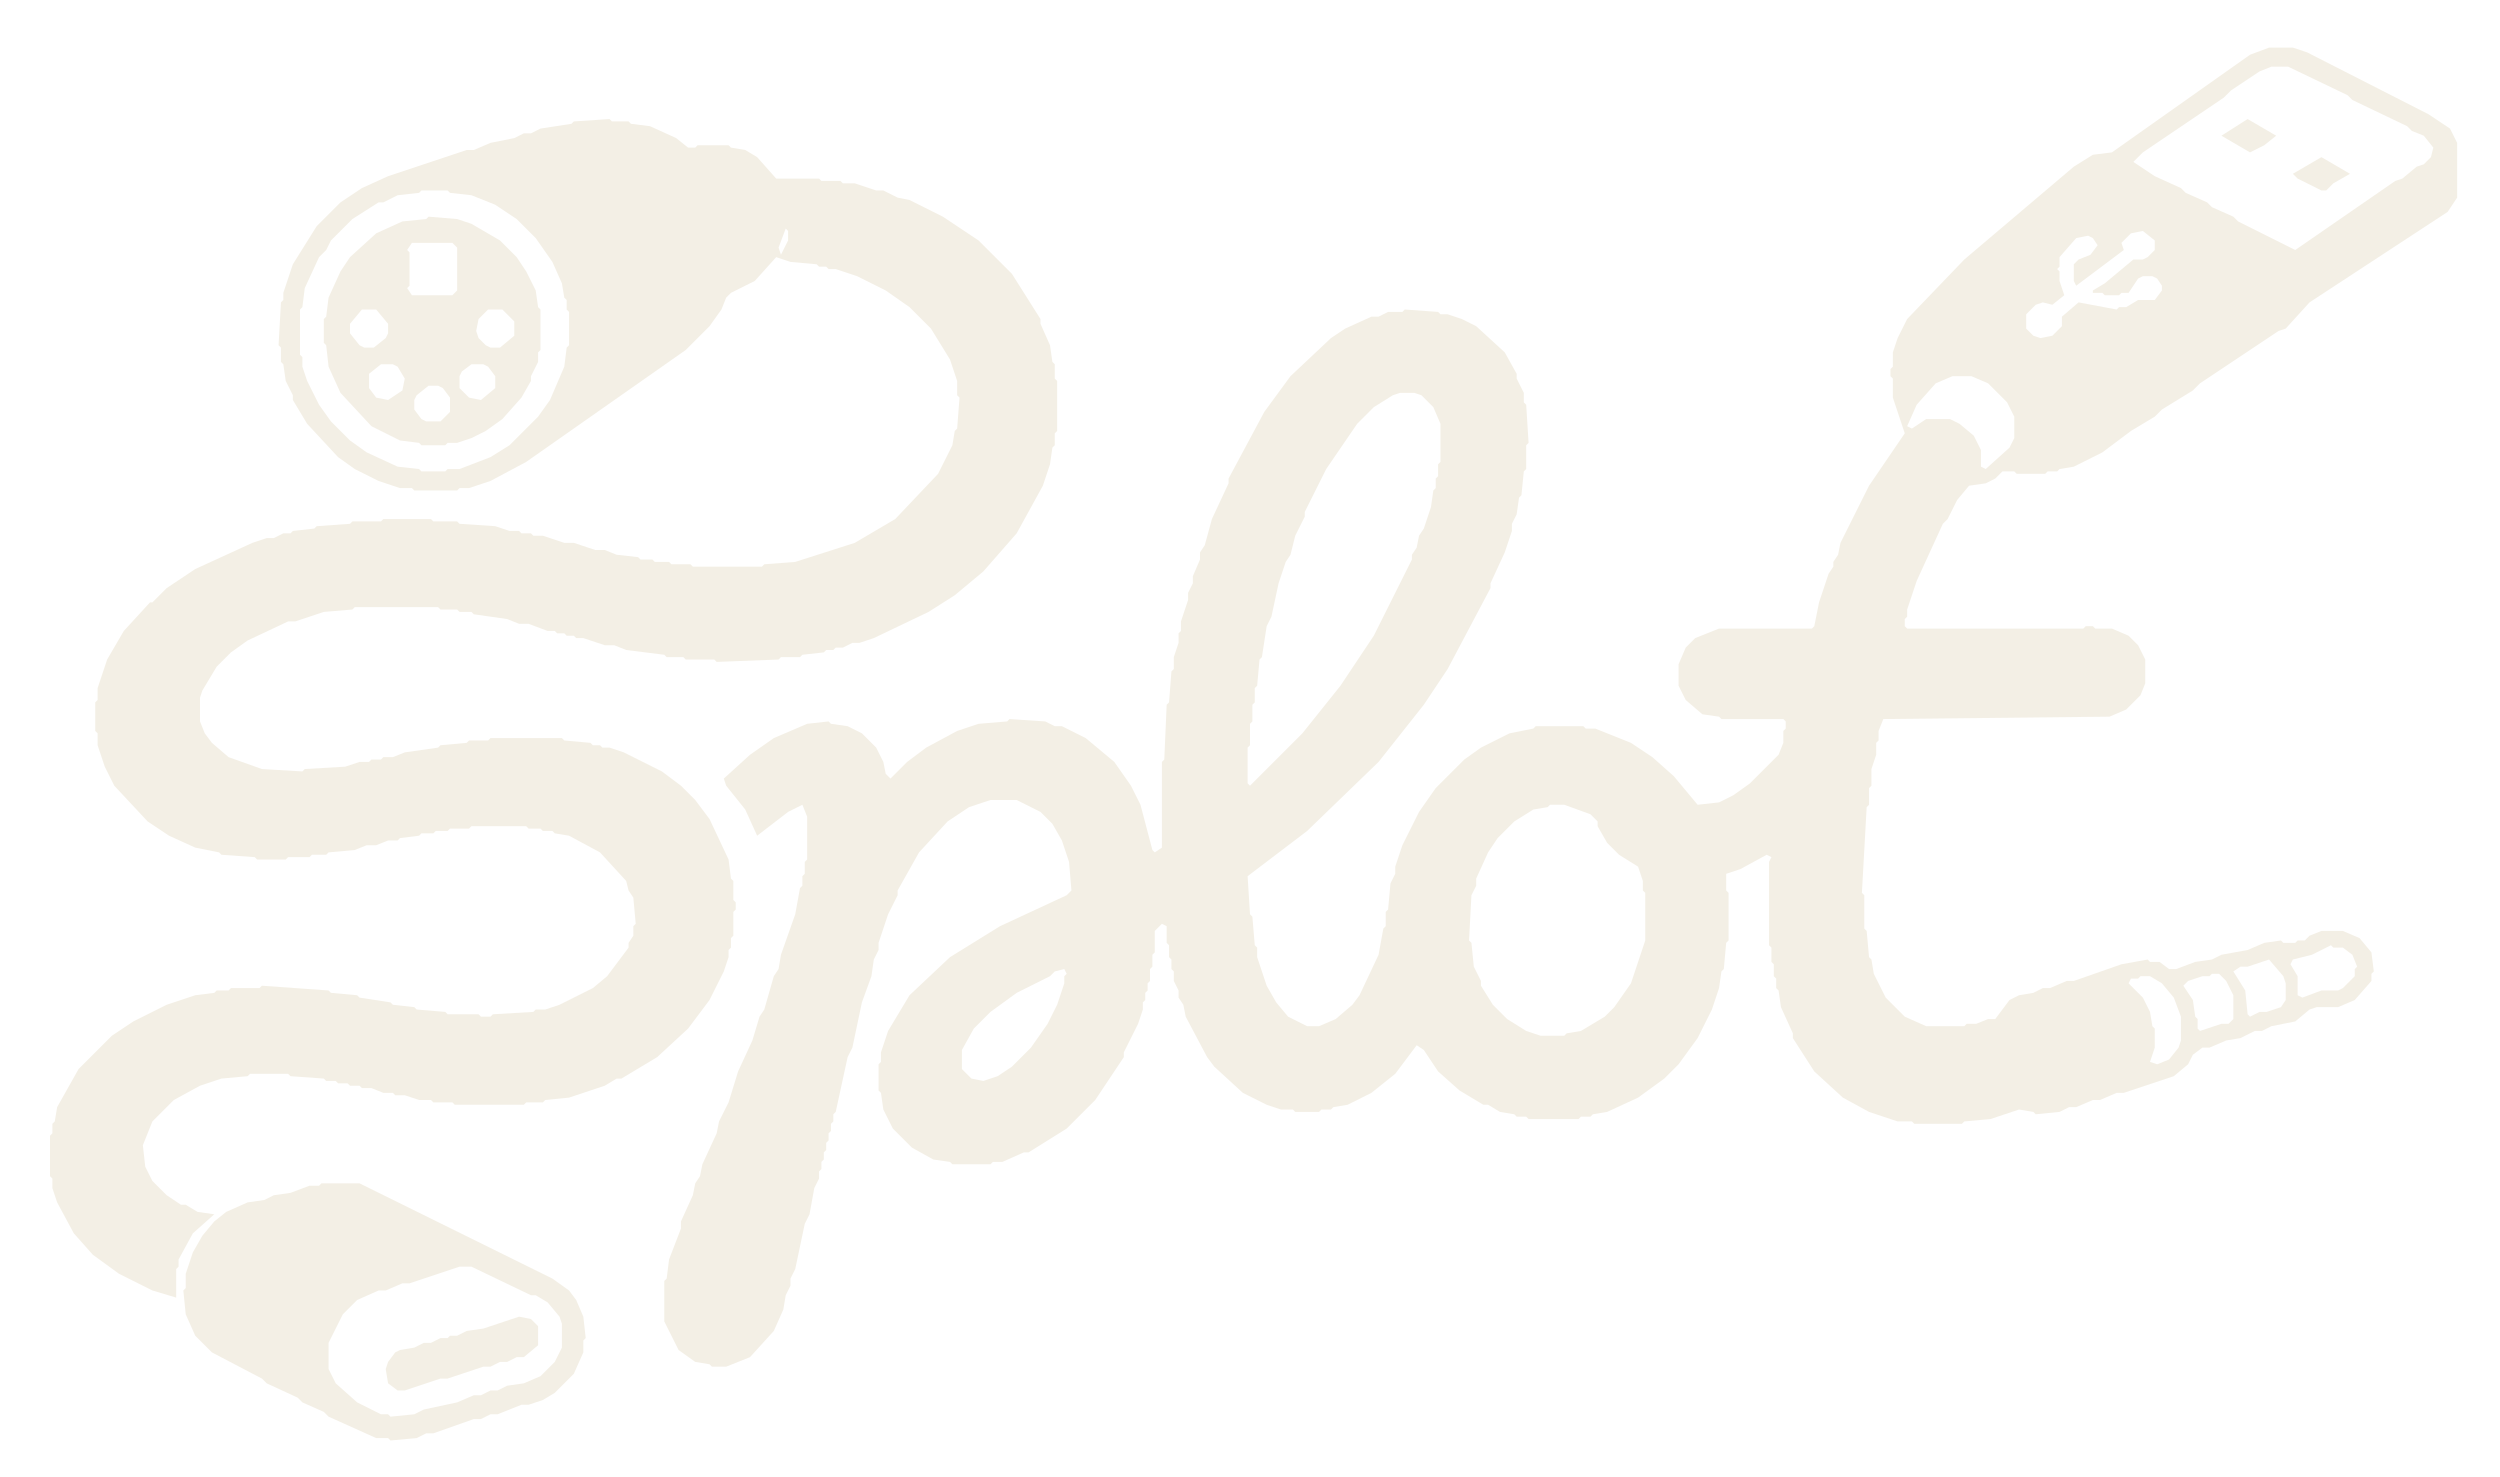
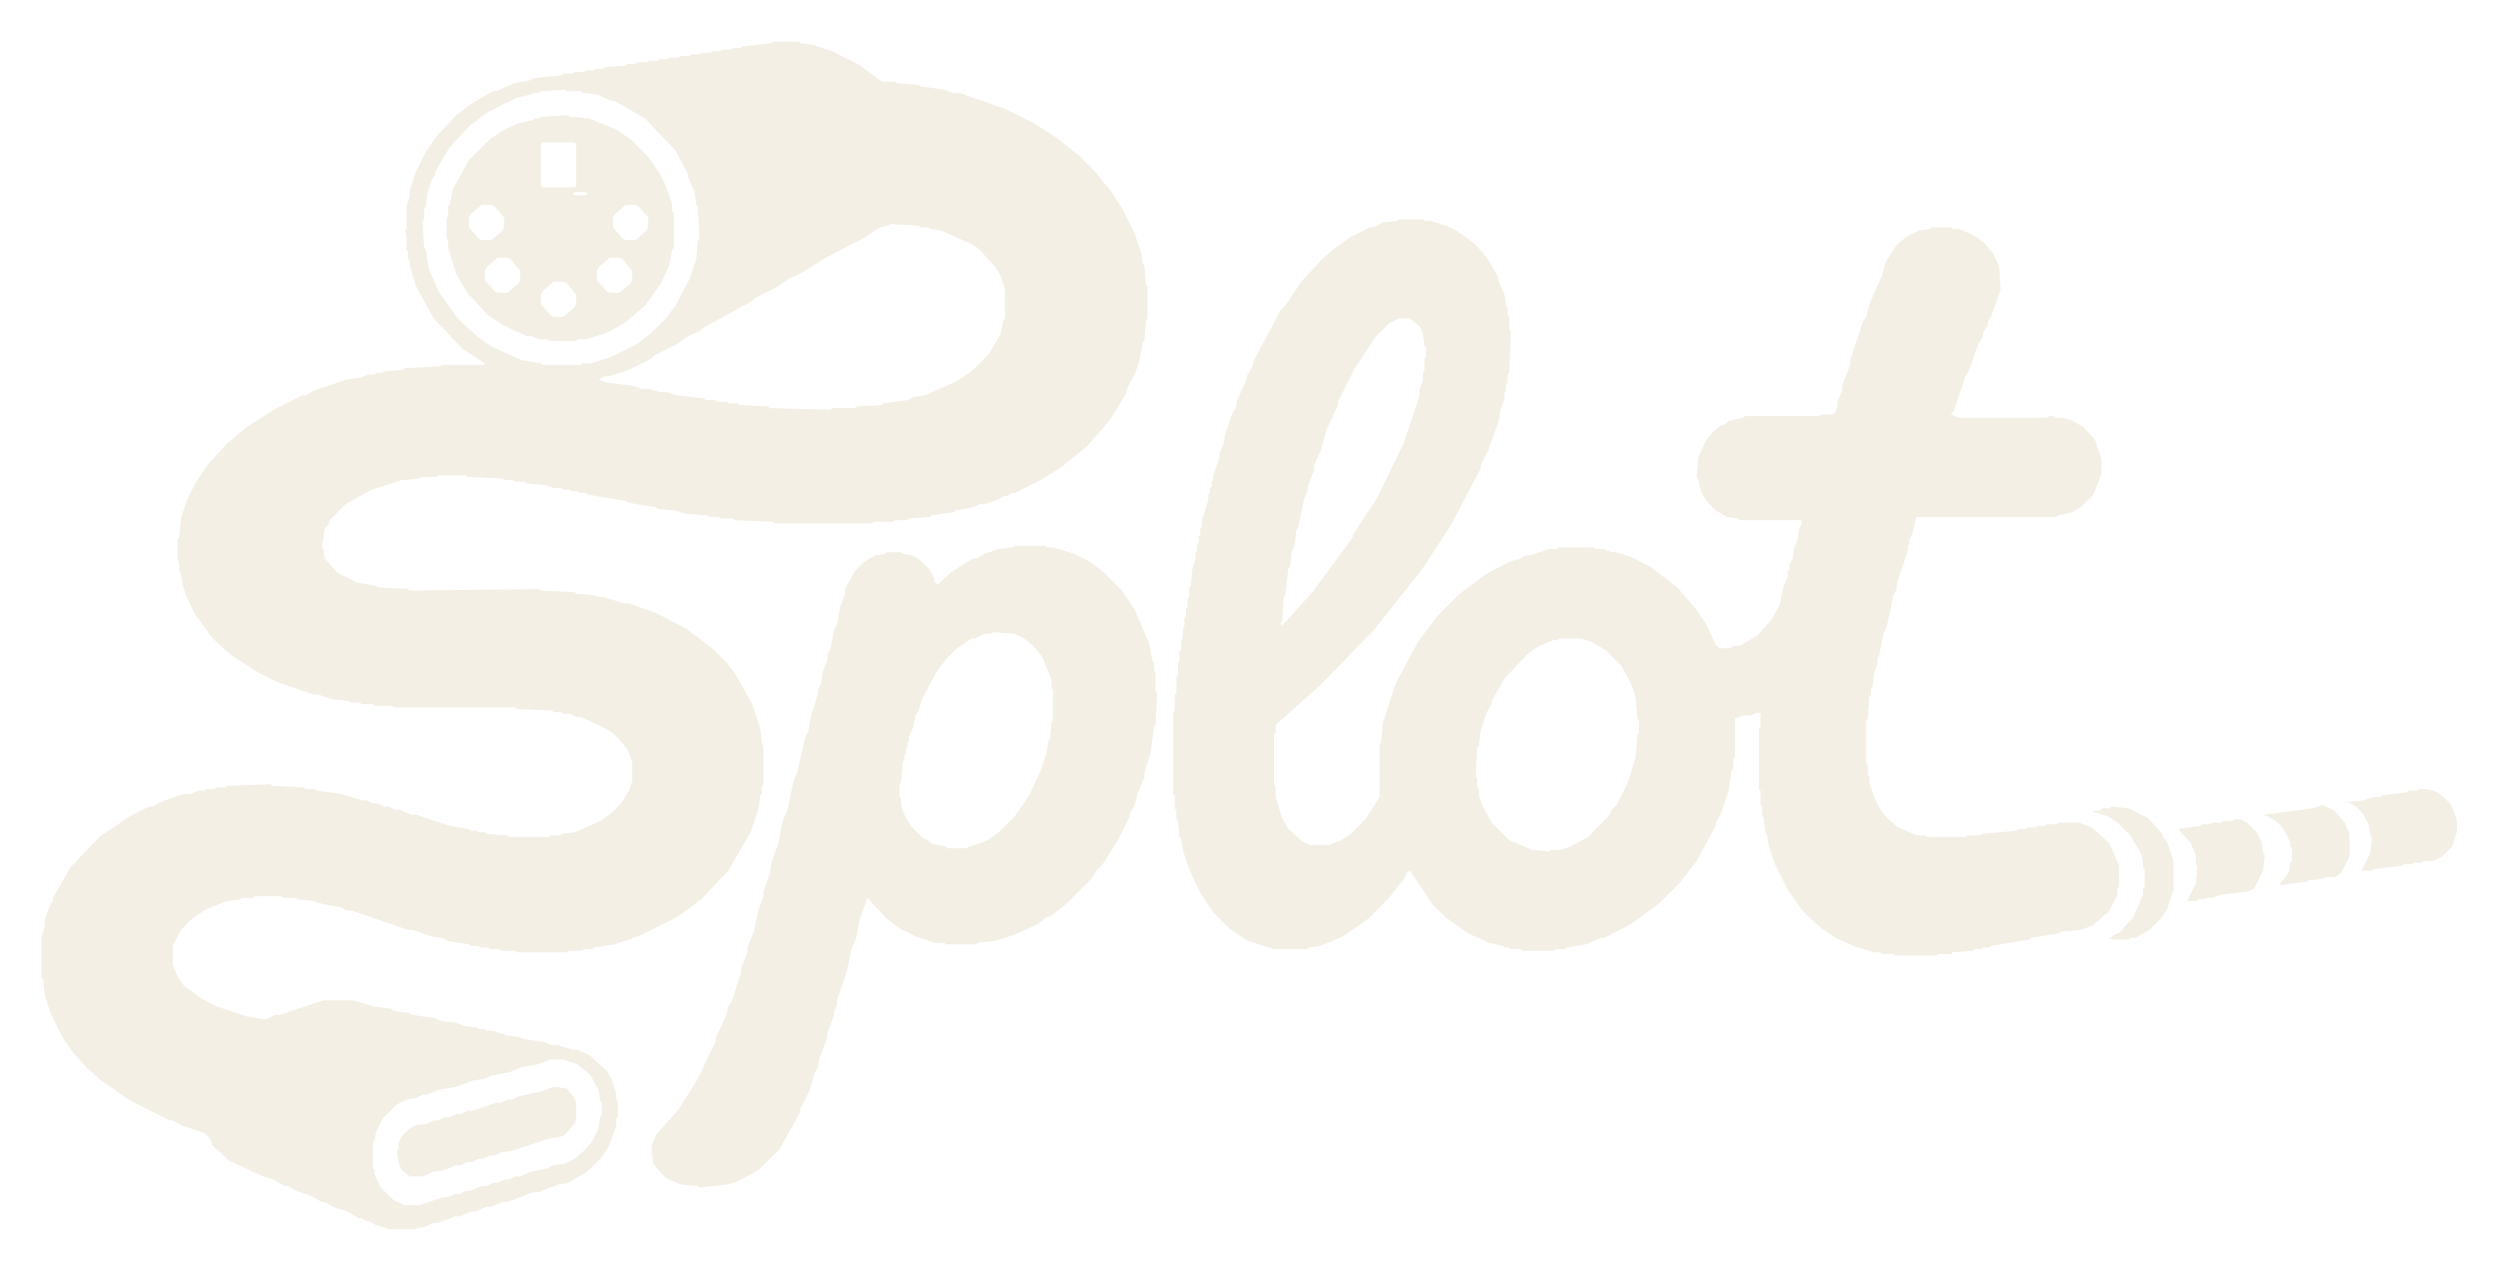
- <svg xmlns="http://www.w3.org/2000/svg" viewBox="285 215 1050 620" width="1050" height="620">
-   <path fill="#F3EFE5" fill-rule="evenodd" d="M 363 750 L 363 756 L 362 757 L 363 767 L 367 776 L 374 783 L 395 794 L 397 796 L 410 802 L 412 804 L 421 808 L 423 810 L 443 819 L 448 819 L 449 820 L 460 819 L 464 817 L 467 817 L 484 811 L 487 811 L 491 809 L 494 809 L 504 805 L 507 805 L 513 803 L 518 800 L 526 792 L 530 783 L 530 778 L 531 777 L 530 768 L 527 761 L 524 757 L 517 752 L 436 712 L 420 712 L 419 713 L 415 713 L 407 716 L 400 717 L 396 719 L 389 720 L 380 724 L 375 728 L 370 734 L 366 741 Z M 520 768 L 521 771 L 521 781 L 518 787 L 512 793 L 505 796 L 498 797 L 494 799 L 491 799 L 487 801 L 484 801 L 477 804 L 463 807 L 459 809 L 449 810 L 448 809 L 445 809 L 435 804 L 426 796 L 423 790 L 423 779 L 429 767 L 435 761 L 444 757 L 447 757 L 454 754 L 457 754 L 478 747 L 483 747 L 508 759 L 510 759 L 515 762 Z M 511 772 L 508 769 L 503 768 L 488 773 L 481 774 L 477 776 L 474 776 L 473 777 L 470 777 L 466 779 L 463 779 L 459 781 L 453 782 L 451 783 L 448 787 L 447 790 L 448 796 L 452 799 L 455 799 L 470 794 L 473 794 L 488 789 L 491 789 L 495 787 L 498 787 L 502 785 L 505 785 L 511 780 Z M 696 316 L 681 306 L 667 299 L 662 298 L 656 295 L 653 295 L 644 292 L 639 292 L 638 291 L 630 291 L 629 290 L 611 290 L 603 281 L 598 278 L 592 277 L 591 276 L 578 276 L 577 277 L 574 277 L 569 273 L 558 268 L 550 267 L 549 266 L 542 266 L 541 265 L 526 266 L 525 267 L 512 269 L 508 271 L 505 271 L 501 273 L 491 275 L 484 278 L 481 278 L 448 289 L 437 294 L 428 300 L 418 310 L 408 326 L 404 338 L 404 341 L 403 342 L 402 360 L 403 361 L 403 367 L 404 368 L 405 375 L 408 381 L 408 383 L 414 393 L 427 407 L 434 412 L 444 417 L 453 420 L 458 420 L 459 421 L 477 421 L 478 420 L 482 420 L 491 417 L 506 409 L 573 362 L 583 352 L 588 345 L 590 340 L 592 338 L 602 333 L 611 323 L 617 325 L 628 326 L 629 327 L 632 327 L 633 328 L 636 328 L 645 331 L 657 337 L 667 344 L 676 353 L 684 366 L 687 375 L 687 381 L 688 382 L 687 395 L 686 396 L 685 402 L 679 414 L 661 433 L 644 443 L 619 451 L 606 452 L 605 453 L 576 453 L 575 452 L 567 452 L 566 451 L 560 451 L 559 450 L 554 450 L 553 449 L 544 448 L 539 446 L 535 446 L 526 443 L 522 443 L 513 440 L 509 440 L 508 439 L 504 439 L 503 438 L 499 438 L 493 436 L 478 435 L 477 434 L 467 434 L 466 433 L 446 433 L 445 434 L 433 434 L 432 435 L 418 436 L 417 437 L 408 438 L 407 439 L 404 439 L 400 441 L 397 441 L 391 443 L 367 454 L 355 462 L 349 468 L 348 468 L 337 480 L 330 492 L 326 504 L 326 509 L 325 510 L 325 522 L 326 523 L 326 528 L 329 537 L 333 545 L 347 560 L 356 566 L 367 571 L 377 573 L 378 574 L 392 575 L 393 576 L 405 576 L 406 575 L 415 575 L 416 574 L 422 574 L 423 573 L 434 572 L 439 570 L 443 570 L 448 568 L 452 568 L 453 567 L 461 566 L 462 565 L 467 565 L 468 564 L 473 564 L 474 563 L 482 563 L 483 562 L 506 562 L 507 563 L 512 563 L 513 564 L 517 564 L 518 565 L 524 566 L 537 573 L 548 585 L 549 589 L 551 592 L 552 603 L 551 604 L 551 608 L 549 611 L 549 613 L 540 625 L 534 630 L 520 637 L 514 639 L 510 639 L 509 640 L 492 641 L 491 642 L 487 642 L 486 641 L 473 641 L 472 640 L 460 639 L 459 638 L 450 637 L 449 636 L 436 634 L 435 633 L 424 632 L 423 631 L 395 629 L 394 630 L 382 630 L 381 631 L 376 631 L 375 632 L 367 633 L 355 637 L 341 644 L 332 650 L 318 664 L 309 680 L 308 686 L 307 687 L 307 691 L 306 692 L 306 709 L 307 710 L 307 714 L 309 720 L 316 733 L 324 742 L 335 750 L 349 757 L 359 760 L 359 748 L 360 747 L 360 744 L 366 733 L 375 725 L 368 724 L 363 721 L 361 721 L 355 717 L 349 711 L 346 705 L 345 696 L 349 686 L 358 677 L 369 671 L 378 668 L 389 667 L 390 666 L 406 666 L 407 667 L 421 668 L 422 669 L 426 669 L 427 670 L 431 670 L 432 671 L 436 671 L 437 672 L 441 672 L 446 674 L 450 674 L 451 675 L 455 675 L 461 677 L 466 677 L 467 678 L 475 678 L 476 679 L 505 679 L 506 678 L 513 678 L 514 677 L 524 676 L 539 671 L 544 668 L 546 668 L 561 659 L 574 647 L 583 635 L 589 623 L 591 617 L 591 614 L 592 613 L 592 609 L 593 608 L 593 598 L 594 597 L 594 594 L 593 593 L 593 585 L 592 584 L 591 576 L 583 559 L 577 551 L 571 545 L 563 539 L 547 531 L 541 529 L 538 529 L 537 528 L 534 528 L 533 527 L 522 526 L 521 525 L 491 525 L 490 526 L 482 526 L 481 527 L 470 528 L 469 529 L 455 531 L 450 533 L 446 533 L 445 534 L 441 534 L 440 535 L 436 535 L 430 537 L 413 538 L 412 539 L 395 538 L 381 533 L 374 527 L 371 523 L 369 518 L 369 508 L 370 505 L 376 495 L 382 489 L 389 484 L 406 476 L 409 476 L 421 472 L 433 471 L 434 470 L 469 470 L 470 471 L 477 471 L 478 472 L 483 472 L 484 473 L 498 475 L 503 477 L 507 477 L 515 480 L 518 480 L 519 481 L 522 481 L 523 482 L 526 482 L 527 483 L 530 483 L 539 486 L 543 486 L 548 488 L 564 490 L 565 491 L 572 491 L 573 492 L 585 492 L 586 493 L 612 492 L 613 491 L 621 491 L 622 490 L 631 489 L 632 488 L 635 488 L 636 487 L 639 487 L 643 485 L 646 485 L 652 483 L 675 472 L 686 465 L 698 455 L 712 439 L 723 419 L 726 410 L 727 403 L 728 402 L 728 397 L 729 396 L 729 375 L 728 374 L 728 368 L 727 367 L 726 360 L 722 351 L 722 349 L 710 330 Z M 615 311 L 616 312 L 616 316 L 613 322 L 612 319 Z M 462 295 L 473 295 L 474 296 L 483 297 L 493 301 L 502 307 L 510 315 L 517 325 L 521 334 L 522 340 L 523 341 L 523 345 L 524 346 L 524 360 L 523 361 L 522 369 L 516 383 L 511 390 L 499 402 L 491 407 L 478 412 L 473 412 L 472 413 L 462 413 L 461 412 L 452 411 L 439 405 L 432 400 L 424 392 L 419 385 L 414 375 L 412 369 L 412 365 L 411 364 L 411 345 L 412 344 L 413 336 L 419 323 L 422 320 L 424 316 L 433 307 L 444 300 L 446 300 L 452 297 L 461 296 Z M 465 306 L 464 307 L 454 308 L 443 313 L 432 323 L 428 329 L 423 340 L 422 348 L 421 349 L 421 359 L 422 360 L 423 369 L 428 380 L 441 394 L 453 400 L 461 401 L 462 402 L 472 402 L 473 401 L 477 401 L 483 399 L 489 396 L 496 391 L 504 382 L 508 375 L 508 373 L 511 367 L 511 363 L 512 362 L 512 345 L 511 344 L 510 337 L 506 329 L 502 323 L 495 316 L 483 309 L 477 307 Z M 465 377 L 469 377 L 471 378 L 474 382 L 474 388 L 470 392 L 464 392 L 462 391 L 459 387 L 459 383 L 460 381 Z M 483 368 L 488 368 L 490 369 L 493 373 L 493 378 L 487 383 L 482 382 L 478 378 L 478 373 L 479 371 Z M 445 368 L 450 368 L 452 369 L 455 374 L 454 379 L 448 383 L 443 382 L 440 378 L 440 372 Z M 490 345 L 496 345 L 501 350 L 501 356 L 495 361 L 491 361 L 489 360 L 486 357 L 485 354 L 486 349 Z M 437 345 L 443 345 L 448 351 L 448 355 L 447 357 L 442 361 L 438 361 L 436 360 L 432 355 L 432 351 Z M 458 317 L 475 317 L 477 319 L 477 337 L 475 339 L 458 339 L 456 336 L 457 335 L 457 321 L 456 320 Z M 1314 269 L 1305 263 L 1254 237 L 1248 235 L 1238 235 L 1230 238 L 1172 279 L 1164 280 L 1156 285 L 1110 324 L 1086 349 L 1082 357 L 1080 363 L 1080 369 L 1079 370 L 1079 373 L 1080 374 L 1080 382 L 1085 397 L 1070 419 L 1058 443 L 1057 448 L 1055 451 L 1055 453 L 1053 456 L 1049 468 L 1047 478 L 1046 479 L 1007 479 L 997 483 L 993 487 L 990 494 L 990 503 L 993 509 L 1000 515 L 1007 516 L 1008 517 L 1034 517 L 1035 518 L 1035 521 L 1034 522 L 1034 527 L 1032 532 L 1020 544 L 1013 549 L 1007 552 L 998 553 L 988 541 L 979 533 L 970 527 L 955 521 L 951 521 L 950 520 L 930 520 L 929 521 L 919 523 L 907 529 L 900 534 L 888 546 L 881 556 L 874 570 L 871 579 L 871 582 L 869 586 L 868 597 L 867 598 L 867 604 L 866 605 L 864 616 L 856 633 L 853 637 L 846 643 L 839 646 L 834 646 L 826 642 L 821 636 L 817 629 L 813 617 L 813 613 L 812 612 L 811 600 L 810 599 L 809 583 L 834 564 L 864 535 L 883 511 L 893 496 L 911 462 L 911 460 L 917 447 L 920 438 L 920 435 L 922 431 L 923 424 L 924 423 L 925 413 L 926 412 L 926 402 L 927 401 L 926 385 L 925 384 L 925 380 L 922 374 L 922 372 L 917 363 L 905 352 L 899 349 L 893 347 L 890 347 L 889 346 L 875 345 L 874 346 L 868 346 L 864 348 L 861 348 L 850 353 L 844 357 L 827 373 L 816 388 L 801 416 L 801 418 L 794 433 L 791 444 L 789 447 L 789 450 L 786 457 L 786 460 L 784 464 L 784 467 L 781 476 L 781 480 L 780 481 L 780 485 L 778 491 L 778 496 L 777 497 L 776 510 L 775 511 L 774 534 L 773 535 L 773 571 L 770 573 L 769 572 L 764 553 L 760 545 L 753 535 L 741 525 L 731 520 L 728 520 L 724 518 L 709 517 L 708 518 L 696 519 L 687 522 L 674 529 L 666 535 L 659 542 L 657 540 L 656 535 L 653 529 L 647 523 L 641 520 L 634 519 L 633 518 L 624 519 L 610 525 L 600 532 L 589 542 L 590 545 L 598 555 L 603 566 L 616 556 L 622 553 L 624 558 L 624 576 L 623 577 L 623 582 L 622 583 L 622 587 L 621 588 L 619 599 L 613 616 L 612 622 L 610 625 L 606 639 L 604 642 L 601 652 L 595 665 L 591 678 L 587 686 L 586 691 L 580 704 L 579 709 L 577 712 L 576 717 L 571 728 L 571 731 L 566 744 L 565 752 L 564 753 L 564 770 L 570 782 L 577 787 L 583 788 L 584 789 L 590 789 L 600 785 L 610 774 L 614 765 L 615 759 L 617 755 L 617 752 L 619 748 L 623 729 L 625 725 L 627 714 L 629 710 L 629 707 L 630 706 L 630 703 L 631 702 L 631 699 L 632 698 L 632 695 L 633 694 L 633 691 L 634 690 L 634 687 L 635 686 L 635 683 L 636 682 L 641 659 L 643 655 L 647 636 L 651 625 L 652 618 L 654 614 L 654 611 L 658 599 L 662 591 L 662 589 L 671 573 L 683 560 L 692 554 L 701 551 L 712 551 L 722 556 L 727 561 L 731 568 L 734 577 L 735 589 L 733 591 L 705 604 L 684 617 L 667 633 L 658 648 L 655 657 L 655 661 L 654 662 L 654 673 L 655 674 L 656 681 L 660 689 L 668 697 L 677 702 L 684 703 L 685 704 L 701 704 L 702 703 L 706 703 L 715 699 L 717 699 L 733 689 L 745 677 L 757 659 L 757 657 L 763 645 L 765 639 L 765 636 L 766 635 L 766 632 L 767 631 L 767 628 L 768 627 L 768 622 L 769 621 L 769 616 L 770 615 L 770 606 L 773 603 L 775 604 L 775 611 L 776 612 L 776 617 L 777 618 L 777 622 L 778 623 L 778 627 L 780 631 L 780 634 L 782 637 L 783 642 L 792 659 L 795 663 L 807 674 L 817 679 L 823 681 L 828 681 L 829 682 L 839 682 L 840 681 L 844 681 L 845 680 L 851 679 L 861 674 L 871 666 L 880 654 L 883 656 L 889 665 L 898 673 L 908 679 L 910 679 L 915 682 L 921 683 L 922 684 L 926 684 L 927 685 L 948 685 L 949 684 L 953 684 L 954 683 L 960 682 L 973 676 L 984 668 L 990 662 L 998 651 L 1004 639 L 1007 630 L 1008 623 L 1009 622 L 1010 611 L 1011 610 L 1011 590 L 1010 589 L 1010 582 L 1016 580 L 1027 574 L 1029 575 L 1028 577 L 1028 612 L 1029 613 L 1029 619 L 1030 620 L 1030 625 L 1031 626 L 1031 630 L 1032 631 L 1033 638 L 1038 649 L 1038 651 L 1047 665 L 1059 676 L 1070 682 L 1082 686 L 1088 686 L 1089 687 L 1109 687 L 1110 686 L 1121 685 L 1133 681 L 1139 682 L 1140 683 L 1150 682 L 1154 680 L 1157 680 L 1164 677 L 1167 677 L 1174 674 L 1177 674 L 1198 667 L 1204 662 L 1206 658 L 1210 655 L 1213 655 L 1220 652 L 1226 651 L 1232 648 L 1235 648 L 1239 646 L 1249 644 L 1255 639 L 1258 638 L 1267 638 L 1274 635 L 1281 627 L 1281 624 L 1282 623 L 1281 615 L 1276 609 L 1269 606 L 1260 606 L 1255 608 L 1253 610 L 1250 610 L 1249 611 L 1244 611 L 1243 610 L 1236 611 L 1229 614 L 1218 616 L 1214 618 L 1207 619 L 1199 622 L 1196 622 L 1192 619 L 1188 619 L 1187 618 L 1176 620 L 1156 627 L 1153 627 L 1146 630 L 1143 630 L 1139 632 L 1133 633 L 1129 635 L 1123 643 L 1120 643 L 1115 645 L 1111 645 L 1110 646 L 1094 646 L 1085 642 L 1077 634 L 1072 624 L 1071 618 L 1070 617 L 1069 606 L 1068 605 L 1068 591 L 1067 590 L 1069 554 L 1070 553 L 1070 546 L 1071 545 L 1071 538 L 1073 532 L 1073 527 L 1074 526 L 1074 522 L 1076 517 L 1171 516 L 1178 513 L 1184 507 L 1186 502 L 1186 492 L 1183 486 L 1179 482 L 1172 479 L 1165 479 L 1164 478 L 1161 478 L 1160 479 L 1086 479 L 1085 478 L 1085 475 L 1086 474 L 1086 471 L 1090 459 L 1101 435 L 1103 433 L 1107 425 L 1112 419 L 1119 418 L 1123 416 L 1126 413 L 1131 413 L 1132 414 L 1144 414 L 1145 413 L 1149 413 L 1150 412 L 1156 411 L 1168 405 L 1180 396 L 1190 390 L 1193 387 L 1206 379 L 1209 376 L 1242 354 L 1245 353 L 1255 342 L 1313 304 L 1317 298 L 1317 275 Z M 1184 625 L 1188 625 L 1193 628 L 1198 634 L 1201 642 L 1201 652 L 1200 655 L 1196 660 L 1191 662 L 1188 661 L 1190 655 L 1190 647 L 1189 646 L 1188 640 L 1185 634 L 1179 628 L 1180 626 L 1183 626 Z M 1217 624 L 1220 627 L 1223 633 L 1223 643 L 1221 645 L 1218 645 L 1209 648 L 1208 647 L 1208 643 L 1207 642 L 1206 635 L 1202 629 L 1204 627 L 1210 625 L 1213 625 L 1214 624 Z M 732 622 L 733 624 L 732 625 L 732 628 L 729 637 L 725 645 L 718 655 L 710 663 L 704 667 L 698 669 L 693 668 L 689 664 L 689 656 L 694 647 L 701 640 L 712 632 L 726 625 L 728 623 Z M 1238 618 L 1244 625 L 1245 628 L 1245 635 L 1243 638 L 1237 640 L 1234 640 L 1230 642 L 1229 641 L 1228 631 L 1223 623 L 1226 621 L 1229 621 Z M 1273 616 L 1275 621 L 1274 622 L 1274 625 L 1269 630 L 1267 631 L 1260 631 L 1252 634 L 1250 633 L 1250 625 L 1247 620 L 1248 618 L 1256 616 L 1264 612 L 1265 613 L 1269 613 Z M 936 553 L 942 553 L 953 557 L 956 560 L 956 562 L 960 569 L 965 574 L 973 579 L 975 585 L 975 589 L 976 590 L 976 610 L 970 628 L 963 638 L 959 642 L 949 648 L 943 649 L 942 650 L 932 650 L 926 648 L 918 643 L 912 637 L 907 629 L 907 627 L 904 621 L 903 611 L 902 610 L 903 591 L 905 587 L 905 584 L 910 573 L 914 567 L 921 560 L 929 555 L 935 554 Z M 882 381 L 887 386 L 890 393 L 890 409 L 889 410 L 889 415 L 888 416 L 888 420 L 887 421 L 886 428 L 883 437 L 881 440 L 880 445 L 878 448 L 878 450 L 862 482 L 848 503 L 832 523 L 810 545 L 809 544 L 809 529 L 810 528 L 810 519 L 811 518 L 811 511 L 812 510 L 812 504 L 813 503 L 814 492 L 815 491 L 817 478 L 819 474 L 822 460 L 825 451 L 827 448 L 829 440 L 833 432 L 833 430 L 842 412 L 855 393 L 862 386 L 870 381 L 873 380 L 879 380 Z M 1098 376 L 1105 373 L 1113 373 L 1120 376 L 1128 384 L 1131 390 L 1131 399 L 1129 403 L 1119 412 L 1117 411 L 1117 404 L 1114 398 L 1108 393 L 1104 391 L 1094 391 L 1088 395 L 1086 394 L 1090 385 Z M 1190 316 L 1190 320 L 1187 323 L 1185 324 L 1181 324 L 1169 334 L 1164 337 L 1164 338 L 1168 338 L 1169 339 L 1175 339 L 1176 338 L 1179 338 L 1183 332 L 1185 331 L 1189 331 L 1191 332 L 1193 335 L 1193 337 L 1190 341 L 1183 341 L 1178 344 L 1175 344 L 1174 345 L 1158 342 L 1151 348 L 1151 352 L 1147 356 L 1142 357 L 1139 356 L 1136 353 L 1136 347 L 1140 343 L 1143 342 L 1147 343 L 1152 339 L 1150 333 L 1150 329 L 1149 328 L 1150 327 L 1150 323 L 1157 315 L 1162 314 L 1164 315 L 1166 318 L 1163 322 L 1158 324 L 1156 326 L 1156 333 L 1157 335 L 1177 320 L 1176 317 L 1180 313 L 1185 312 Z M 1181 283 L 1185 279 L 1219 256 L 1222 253 L 1234 245 L 1239 243 L 1246 243 L 1271 255 L 1273 257 L 1296 268 L 1298 270 L 1303 272 L 1307 277 L 1306 281 L 1303 284 L 1300 285 L 1294 290 L 1291 291 L 1249 320 L 1225 308 L 1223 306 L 1214 302 L 1212 300 L 1203 296 L 1201 294 L 1190 289 Z M 1248 288 L 1250 290 L 1260 295 L 1262 295 L 1265 292 L 1272 288 L 1260 281 Z M 1218 272 L 1230 279 L 1236 276 L 1241 272 L 1229 265 Z" />
+ <svg xmlns="http://www.w3.org/2000/svg" viewBox="0 0 1562 795" width="1562" height="795">
+   <path fill="#F3EFE5" fill-rule="evenodd" d="M 1404 514 L 1400 512 L 1396 512 L 1395 513 L 1389 513 L 1388 514 L 1382 514 L 1381 515 L 1376 515 L 1375 516 L 1360 518 L 1361 518 L 1369 527 L 1372 535 L 1372 540 L 1373 541 L 1372 552 L 1366 564 L 1367 563 L 1372 563 L 1373 562 L 1377 562 L 1378 561 L 1382 561 L 1388 559 L 1404 557 L 1407 556 L 1409 554 L 1414 544 L 1415 534 L 1414 533 L 1413 526 L 1410 520 Z M 1319 504 L 1318 505 L 1314 505 L 1313 506 L 1307 507 L 1317 510 L 1323 514 L 1331 522 L 1337 532 L 1339 538 L 1339 542 L 1340 543 L 1340 554 L 1339 555 L 1339 559 L 1333 573 L 1324 583 L 1321 584 L 1319 586 L 1317 586 L 1320 587 L 1330 587 L 1331 586 L 1334 586 L 1343 581 L 1350 574 L 1354 568 L 1358 556 L 1358 538 L 1354 526 L 1352 524 L 1351 521 L 1342 511 L 1330 505 Z M 1458 506 L 1451 503 L 1445 505 L 1415 509 L 1415 510 L 1417 510 L 1422 513 L 1426 517 L 1431 526 L 1431 529 L 1432 530 L 1432 538 L 1431 539 L 1430 545 L 1424 553 L 1441 551 L 1442 550 L 1452 549 L 1453 548 L 1459 548 L 1463 545 L 1468 535 L 1468 521 L 1465 514 Z M 1531 502 L 1523 495 L 1517 493 L 1511 493 L 1510 494 L 1505 494 L 1504 495 L 1488 497 L 1487 498 L 1483 498 L 1477 500 L 1467 501 L 1472 504 L 1476 508 L 1480 515 L 1481 522 L 1482 523 L 1481 533 L 1475 545 L 1476 544 L 1482 544 L 1483 543 L 1501 541 L 1502 540 L 1507 540 L 1508 539 L 1513 539 L 1514 538 L 1520 538 L 1526 535 L 1532 529 L 1535 520 L 1535 512 Z M 681 351 L 671 346 L 658 342 L 654 342 L 653 341 L 634 341 L 633 342 L 624 343 L 615 346 L 610 349 L 608 349 L 595 357 L 586 365 L 584 364 L 584 362 L 581 356 L 575 350 L 570 347 L 564 346 L 563 345 L 554 345 L 553 346 L 547 347 L 540 351 L 534 357 L 528 368 L 528 371 L 525 379 L 523 390 L 521 394 L 519 405 L 517 409 L 517 412 L 514 420 L 513 427 L 511 431 L 511 434 L 507 446 L 505 457 L 503 461 L 498 483 L 496 487 L 492 506 L 489 513 L 486 528 L 482 539 L 481 546 L 477 557 L 477 560 L 474 568 L 471 582 L 467 592 L 467 595 L 463 605 L 463 608 L 457 626 L 455 629 L 454 634 L 447 649 L 447 651 L 436 674 L 424 693 L 410 709 L 407 716 L 408 727 L 416 736 L 425 740 L 436 741 L 437 742 L 455 740 L 461 738 L 474 731 L 487 718 L 500 695 L 500 693 L 506 681 L 509 670 L 511 667 L 512 661 L 517 648 L 517 645 L 521 635 L 521 632 L 523 628 L 523 625 L 529 607 L 532 593 L 535 586 L 537 575 L 542 561 L 554 574 L 562 580 L 572 585 L 584 589 L 590 589 L 591 590 L 610 590 L 611 589 L 621 588 L 634 584 L 649 577 L 654 573 L 657 572 L 666 565 L 682 549 L 685 544 L 689 540 L 699 524 L 706 510 L 706 508 L 709 503 L 711 495 L 715 486 L 715 483 L 719 470 L 721 454 L 722 453 L 723 433 L 722 432 L 722 420 L 721 419 L 721 414 L 720 413 L 718 402 L 709 381 L 701 369 L 689 357 Z M 634 396 L 640 399 L 645 403 L 651 410 L 657 425 L 657 430 L 658 431 L 658 450 L 657 451 L 656 462 L 655 463 L 654 470 L 650 482 L 643 497 L 634 510 L 624 520 L 617 525 L 603 530 L 592 530 L 591 529 L 582 527 L 580 525 L 577 524 L 569 516 L 565 509 L 563 503 L 563 499 L 562 498 L 562 490 L 563 489 L 564 476 L 565 475 L 565 472 L 566 471 L 566 468 L 567 467 L 567 464 L 568 463 L 568 460 L 570 456 L 572 447 L 574 444 L 576 437 L 585 420 L 591 412 L 598 405 L 607 399 L 609 399 L 615 396 L 619 396 L 620 395 Z M 813 176 L 803 191 L 800 194 L 783 226 L 783 228 L 779 235 L 779 237 L 773 250 L 772 255 L 770 258 L 765 273 L 765 276 L 762 283 L 762 286 L 758 297 L 758 300 L 757 301 L 757 304 L 756 305 L 756 308 L 755 309 L 755 312 L 751 325 L 751 329 L 750 330 L 750 334 L 749 335 L 749 339 L 748 340 L 748 344 L 747 345 L 747 349 L 745 355 L 744 366 L 743 367 L 743 373 L 742 374 L 742 379 L 741 380 L 741 385 L 740 386 L 740 392 L 739 393 L 739 399 L 738 400 L 738 406 L 737 407 L 737 413 L 736 414 L 736 422 L 735 423 L 735 433 L 734 434 L 734 444 L 733 445 L 733 496 L 734 497 L 734 505 L 735 506 L 735 512 L 736 513 L 737 523 L 738 524 L 739 531 L 743 543 L 750 558 L 758 570 L 769 581 L 780 588 L 796 593 L 817 593 L 818 592 L 825 591 L 839 585 L 855 574 L 867 562 L 878 548 L 879 545 L 881 544 L 895 565 L 903 573 L 917 583 L 930 589 L 939 591 L 940 592 L 943 592 L 944 593 L 950 593 L 951 594 L 971 594 L 972 593 L 978 593 L 979 592 L 991 590 L 1000 586 L 1002 586 L 1018 578 L 1036 565 L 1050 551 L 1060 538 L 1072 516 L 1072 514 L 1075 509 L 1080 494 L 1082 481 L 1083 480 L 1083 474 L 1084 473 L 1084 449 L 1089 447 L 1094 447 L 1098 445 L 1100 446 L 1100 454 L 1099 455 L 1099 493 L 1100 494 L 1100 503 L 1101 504 L 1101 510 L 1102 511 L 1103 520 L 1104 521 L 1105 528 L 1109 540 L 1117 556 L 1127 570 L 1138 580 L 1147 586 L 1158 591 L 1171 595 L 1175 595 L 1176 596 L 1183 596 L 1184 597 L 1210 597 L 1211 596 L 1219 596 L 1220 595 L 1233 594 L 1234 593 L 1238 593 L 1239 592 L 1243 592 L 1244 591 L 1268 587 L 1269 586 L 1287 583 L 1288 582 L 1300 581 L 1308 578 L 1318 569 L 1323 559 L 1323 555 L 1324 554 L 1324 541 L 1318 527 L 1307 517 L 1299 514 L 1286 514 L 1285 515 L 1279 515 L 1278 516 L 1273 516 L 1272 517 L 1267 517 L 1266 518 L 1261 518 L 1260 519 L 1238 521 L 1237 522 L 1229 522 L 1228 523 L 1204 523 L 1203 522 L 1198 522 L 1186 517 L 1179 511 L 1175 506 L 1171 498 L 1168 489 L 1168 485 L 1167 484 L 1167 478 L 1166 477 L 1166 450 L 1167 449 L 1168 435 L 1169 434 L 1169 430 L 1170 429 L 1171 420 L 1173 415 L 1173 411 L 1174 410 L 1177 395 L 1179 391 L 1183 372 L 1185 368 L 1185 365 L 1192 344 L 1192 341 L 1193 340 L 1193 337 L 1195 333 L 1197 324 L 1198 323 L 1285 323 L 1286 322 L 1295 320 L 1300 317 L 1308 309 L 1313 296 L 1313 287 L 1309 275 L 1302 267 L 1295 263 L 1289 261 L 1284 261 L 1283 260 L 1280 260 L 1279 261 L 1224 261 L 1219 259 L 1221 256 L 1228 235 L 1230 232 L 1236 215 L 1239 210 L 1239 208 L 1242 203 L 1242 201 L 1244 198 L 1250 181 L 1249 166 L 1245 158 L 1240 152 L 1233 147 L 1224 143 L 1220 143 L 1219 142 L 1207 142 L 1206 143 L 1199 144 L 1191 148 L 1185 153 L 1178 164 L 1176 172 L 1168 190 L 1166 198 L 1164 201 L 1156 225 L 1156 228 L 1151 241 L 1151 244 L 1148 251 L 1148 254 L 1147 257 L 1145 259 L 1138 259 L 1137 260 L 1090 260 L 1089 261 L 1080 263 L 1078 265 L 1075 266 L 1071 269 L 1066 275 L 1061 286 L 1060 298 L 1061 299 L 1063 308 L 1067 314 L 1072 319 L 1079 323 L 1086 324 L 1087 325 L 1125 325 L 1126 326 L 1124 331 L 1123 338 L 1121 342 L 1120 349 L 1118 353 L 1118 356 L 1117 357 L 1117 360 L 1114 368 L 1112 378 L 1107 387 L 1098 397 L 1088 403 L 1082 404 L 1081 405 L 1074 405 L 1072 403 L 1066 390 L 1060 381 L 1048 367 L 1031 354 L 1019 348 L 1010 345 L 1007 345 L 1002 343 L 997 343 L 996 342 L 974 342 L 973 343 L 968 343 L 956 347 L 953 347 L 950 349 L 943 351 L 928 359 L 912 371 L 898 385 L 886 401 L 872 427 L 864 452 L 863 464 L 862 465 L 862 498 L 853 512 L 844 521 L 838 525 L 830 528 L 819 528 L 814 526 L 805 518 L 801 511 L 797 498 L 797 491 L 796 490 L 796 459 L 797 458 L 797 453 L 825 428 L 859 393 L 889 355 L 906 329 L 925 293 L 925 291 L 930 281 L 937 261 L 937 258 L 940 249 L 940 245 L 941 244 L 941 240 L 942 239 L 942 234 L 943 233 L 944 207 L 943 206 L 943 198 L 942 197 L 942 192 L 941 191 L 940 184 L 936 175 L 936 173 L 929 161 L 922 153 L 913 146 L 906 142 L 894 138 L 890 138 L 889 137 L 874 137 L 873 138 L 864 139 L 858 142 L 856 142 L 844 148 L 834 155 L 827 161 Z M 988 399 L 994 401 L 1003 406 L 1013 416 L 1019 427 L 1022 436 L 1023 449 L 1024 450 L 1024 458 L 1023 459 L 1022 473 L 1017 489 L 1010 503 L 1007 506 L 1005 510 L 992 523 L 981 529 L 975 531 L 969 531 L 968 532 L 957 531 L 943 525 L 932 514 L 926 503 L 924 497 L 924 493 L 923 492 L 923 486 L 922 485 L 923 467 L 924 466 L 925 457 L 929 445 L 932 440 L 932 438 L 940 424 L 955 408 L 961 404 L 970 400 L 973 400 L 974 399 Z M 881 199 L 887 204 L 889 208 L 890 216 L 891 217 L 891 223 L 890 224 L 890 232 L 889 233 L 889 238 L 887 243 L 887 247 L 877 277 L 860 312 L 846 333 L 845 336 L 820 370 L 801 391 L 800 389 L 801 388 L 802 373 L 803 372 L 805 355 L 806 354 L 807 345 L 809 340 L 810 331 L 811 330 L 815 311 L 817 307 L 817 304 L 821 294 L 821 291 L 825 282 L 829 268 L 836 253 L 836 251 L 846 231 L 859 211 L 868 202 L 874 199 Z M 646 77 L 628 68 L 599 58 L 595 58 L 590 56 L 575 54 L 574 53 L 560 52 L 559 51 L 551 51 L 536 40 L 520 32 L 508 28 L 500 27 L 499 26 L 483 26 L 482 27 L 464 29 L 463 30 L 458 30 L 457 31 L 451 31 L 450 32 L 445 32 L 444 33 L 438 33 L 437 34 L 432 34 L 431 35 L 425 35 L 424 36 L 418 36 L 417 37 L 412 37 L 411 38 L 405 38 L 404 39 L 398 39 L 397 40 L 392 40 L 391 41 L 378 42 L 377 43 L 372 43 L 371 44 L 366 44 L 365 45 L 359 45 L 358 46 L 352 46 L 351 47 L 333 49 L 332 50 L 321 52 L 310 57 L 308 57 L 294 65 L 285 72 L 272 86 L 266 95 L 260 107 L 256 119 L 256 123 L 254 129 L 254 143 L 253 144 L 254 147 L 254 156 L 255 157 L 255 162 L 256 163 L 256 166 L 260 179 L 271 199 L 289 218 L 303 227 L 302 228 L 276 228 L 275 229 L 253 230 L 252 231 L 240 232 L 239 233 L 235 233 L 234 234 L 230 234 L 225 236 L 217 237 L 196 244 L 191 247 L 189 247 L 171 256 L 154 267 L 142 277 L 130 290 L 122 302 L 117 312 L 113 324 L 112 336 L 111 337 L 111 350 L 112 351 L 112 357 L 113 358 L 114 365 L 117 374 L 122 384 L 133 399 L 144 409 L 161 420 L 173 426 L 196 434 L 199 434 L 208 437 L 218 438 L 219 439 L 225 439 L 226 440 L 233 440 L 234 441 L 245 441 L 246 442 L 322 442 L 323 443 L 345 444 L 346 445 L 351 445 L 352 446 L 356 446 L 360 448 L 363 448 L 380 456 L 384 459 L 392 468 L 395 476 L 395 488 L 393 494 L 388 502 L 382 508 L 375 513 L 359 520 L 351 521 L 350 522 L 344 522 L 343 523 L 318 523 L 317 522 L 304 521 L 303 520 L 299 520 L 298 519 L 294 519 L 293 518 L 281 516 L 260 509 L 257 509 L 250 506 L 247 506 L 243 504 L 240 504 L 236 502 L 233 502 L 229 500 L 226 500 L 213 496 L 198 494 L 197 493 L 191 493 L 190 492 L 170 491 L 169 490 L 142 491 L 141 492 L 135 492 L 134 493 L 129 493 L 128 494 L 124 494 L 119 496 L 115 496 L 103 500 L 95 504 L 93 504 L 81 510 L 62 523 L 44 542 L 33 561 L 33 563 L 31 566 L 28 575 L 28 579 L 26 585 L 26 611 L 27 612 L 28 622 L 32 634 L 39 648 L 46 658 L 54 667 L 63 675 L 82 688 L 106 700 L 108 700 L 113 703 L 128 708 L 131 711 L 133 716 L 143 725 L 162 734 L 171 737 L 178 741 L 180 741 L 185 744 L 194 747 L 201 751 L 203 751 L 208 754 L 217 757 L 224 761 L 226 761 L 229 763 L 231 763 L 234 765 L 243 768 L 260 768 L 261 767 L 264 767 L 271 764 L 274 764 L 284 760 L 287 760 L 294 757 L 297 757 L 304 754 L 307 754 L 314 751 L 317 751 L 333 745 L 336 745 L 349 740 L 355 739 L 367 732 L 376 723 L 380 717 L 385 704 L 385 699 L 386 698 L 386 688 L 385 687 L 385 683 L 382 674 L 379 669 L 368 659 L 361 656 L 358 656 L 349 653 L 345 653 L 340 651 L 326 649 L 325 648 L 317 647 L 308 644 L 304 644 L 303 643 L 299 643 L 298 642 L 290 641 L 285 639 L 276 638 L 271 636 L 257 634 L 256 633 L 248 632 L 243 630 L 234 629 L 221 625 L 202 625 L 175 634 L 172 634 L 166 637 L 154 635 L 136 629 L 126 624 L 115 616 L 111 610 L 108 603 L 108 591 L 113 581 L 120 574 L 129 568 L 142 563 L 150 562 L 151 561 L 158 561 L 159 560 L 176 560 L 177 561 L 185 561 L 186 562 L 197 563 L 198 564 L 213 567 L 217 569 L 220 569 L 255 581 L 258 581 L 269 585 L 276 586 L 280 588 L 293 590 L 294 591 L 299 591 L 300 592 L 305 592 L 306 593 L 312 593 L 313 594 L 322 594 L 323 595 L 354 595 L 355 594 L 364 594 L 365 593 L 370 593 L 371 592 L 384 590 L 399 585 L 423 573 L 438 562 L 455 544 L 469 520 L 474 505 L 475 497 L 476 496 L 476 491 L 477 490 L 477 466 L 476 465 L 475 455 L 470 440 L 460 422 L 454 414 L 445 405 L 429 393 L 410 383 L 393 377 L 390 377 L 377 373 L 373 373 L 372 372 L 360 371 L 359 370 L 338 369 L 337 368 L 256 369 L 255 368 L 236 367 L 235 366 L 223 364 L 211 358 L 203 349 L 202 343 L 201 342 L 203 330 L 205 328 L 206 325 L 216 315 L 232 306 L 251 300 L 262 299 L 263 298 L 273 298 L 274 297 L 291 297 L 292 298 L 314 299 L 315 300 L 321 300 L 322 301 L 328 301 L 329 302 L 340 303 L 346 305 L 351 305 L 352 306 L 356 306 L 357 307 L 361 307 L 362 308 L 366 308 L 367 309 L 391 313 L 392 314 L 410 317 L 411 318 L 422 319 L 428 321 L 442 322 L 443 323 L 449 323 L 450 324 L 458 324 L 459 325 L 483 326 L 484 327 L 545 327 L 546 326 L 558 326 L 559 325 L 567 325 L 568 324 L 581 323 L 582 322 L 596 320 L 597 319 L 608 317 L 612 315 L 615 315 L 624 312 L 627 310 L 629 310 L 632 308 L 634 308 L 650 300 L 663 292 L 679 279 L 693 263 L 703 247 L 705 241 L 709 234 L 712 225 L 714 214 L 715 213 L 716 200 L 717 199 L 717 179 L 716 178 L 715 166 L 714 165 L 713 158 L 709 146 L 701 130 L 693 118 L 684 107 L 674 97 L 660 86 Z M 374 681 L 375 688 L 376 689 L 376 697 L 375 698 L 374 705 L 370 713 L 366 718 L 359 724 L 353 727 L 346 728 L 342 730 L 332 732 L 325 735 L 322 735 L 318 737 L 315 737 L 311 739 L 308 739 L 304 741 L 301 741 L 294 744 L 291 744 L 287 746 L 284 746 L 280 748 L 277 748 L 262 753 L 253 753 L 246 750 L 238 742 L 234 734 L 234 731 L 233 730 L 233 714 L 234 713 L 235 707 L 239 699 L 248 690 L 254 687 L 260 686 L 264 684 L 267 684 L 274 681 L 285 679 L 296 675 L 303 674 L 307 672 L 318 670 L 325 667 L 336 665 L 344 662 L 352 662 L 361 665 L 369 672 Z M 359 686 L 354 680 L 346 679 L 338 682 L 324 685 L 320 687 L 317 687 L 313 689 L 310 689 L 295 694 L 292 694 L 288 696 L 285 696 L 281 698 L 278 698 L 274 700 L 271 700 L 267 702 L 260 703 L 256 705 L 251 710 L 249 714 L 249 718 L 248 719 L 249 727 L 251 731 L 256 735 L 264 735 L 271 732 L 278 731 L 285 728 L 288 728 L 292 726 L 295 726 L 299 724 L 302 724 L 306 722 L 309 722 L 313 720 L 320 719 L 341 712 L 351 710 L 353 709 L 359 702 L 360 699 L 360 689 Z M 628 181 L 628 199 L 627 200 L 625 209 L 618 221 L 607 232 L 598 238 L 578 247 L 571 248 L 567 250 L 552 252 L 551 253 L 535 254 L 534 255 L 520 255 L 519 256 L 481 255 L 480 254 L 462 253 L 461 252 L 455 252 L 454 251 L 448 251 L 447 250 L 441 250 L 440 249 L 423 247 L 417 245 L 412 245 L 406 243 L 401 243 L 395 241 L 379 239 L 374 237 L 378 235 L 381 235 L 393 231 L 407 224 L 409 222 L 423 215 L 430 210 L 437 207 L 439 205 L 470 188 L 472 186 L 486 179 L 493 174 L 500 171 L 516 161 L 541 148 L 548 143 L 557 140 L 574 141 L 575 142 L 580 142 L 581 143 L 588 144 L 608 153 L 612 156 L 622 167 L 625 172 Z M 338 57 L 353 56 L 354 57 L 363 57 L 364 58 L 373 59 L 382 63 L 384 63 L 403 74 L 422 94 L 430 109 L 430 111 L 434 120 L 435 128 L 436 129 L 437 149 L 436 150 L 435 162 L 431 174 L 422 191 L 416 199 L 407 208 L 398 215 L 382 223 L 369 227 L 364 227 L 363 228 L 339 228 L 338 227 L 326 225 L 308 217 L 299 211 L 286 199 L 274 182 L 268 168 L 266 156 L 265 155 L 264 138 L 265 137 L 265 130 L 266 129 L 267 121 L 270 112 L 272 109 L 272 107 L 281 92 L 294 78 L 305 70 L 323 61 L 332 59 L 333 58 L 337 58 Z M 338 73 L 337 74 L 334 74 L 333 75 L 324 77 L 315 81 L 306 87 L 293 100 L 283 118 L 281 128 L 280 129 L 280 135 L 279 136 L 279 149 L 280 150 L 280 155 L 285 171 L 292 183 L 305 197 L 314 203 L 329 210 L 332 210 L 337 212 L 342 212 L 343 213 L 360 213 L 361 212 L 366 212 L 379 208 L 390 202 L 403 191 L 413 177 L 418 166 L 420 156 L 421 155 L 421 133 L 420 132 L 420 128 L 416 116 L 412 108 L 405 98 L 394 87 L 385 81 L 368 74 L 356 73 L 355 72 Z M 346 176 L 352 176 L 354 177 L 360 184 L 360 190 L 359 192 L 352 198 L 346 198 L 344 197 L 338 190 L 338 184 L 339 182 Z M 381 161 L 387 161 L 389 162 L 395 169 L 395 175 L 394 177 L 387 183 L 381 183 L 379 182 L 373 175 L 373 169 L 374 167 Z M 311 161 L 317 161 L 319 162 L 325 169 L 325 175 L 324 177 L 317 183 L 311 183 L 309 182 L 303 175 L 303 169 L 304 167 Z M 391 128 L 397 128 L 399 129 L 405 136 L 405 142 L 404 144 L 397 150 L 391 150 L 389 149 L 383 142 L 383 136 L 384 134 Z M 301 128 L 307 128 L 309 129 L 315 136 L 315 142 L 314 144 L 307 150 L 301 150 L 299 149 L 293 142 L 293 136 L 294 134 Z M 358 121 L 359 120 L 366 120 L 367 121 L 366 122 L 359 122 Z M 339 89 L 359 89 L 360 90 L 360 116 L 359 117 L 339 117 L 338 116 L 338 90 Z" />
</svg>
